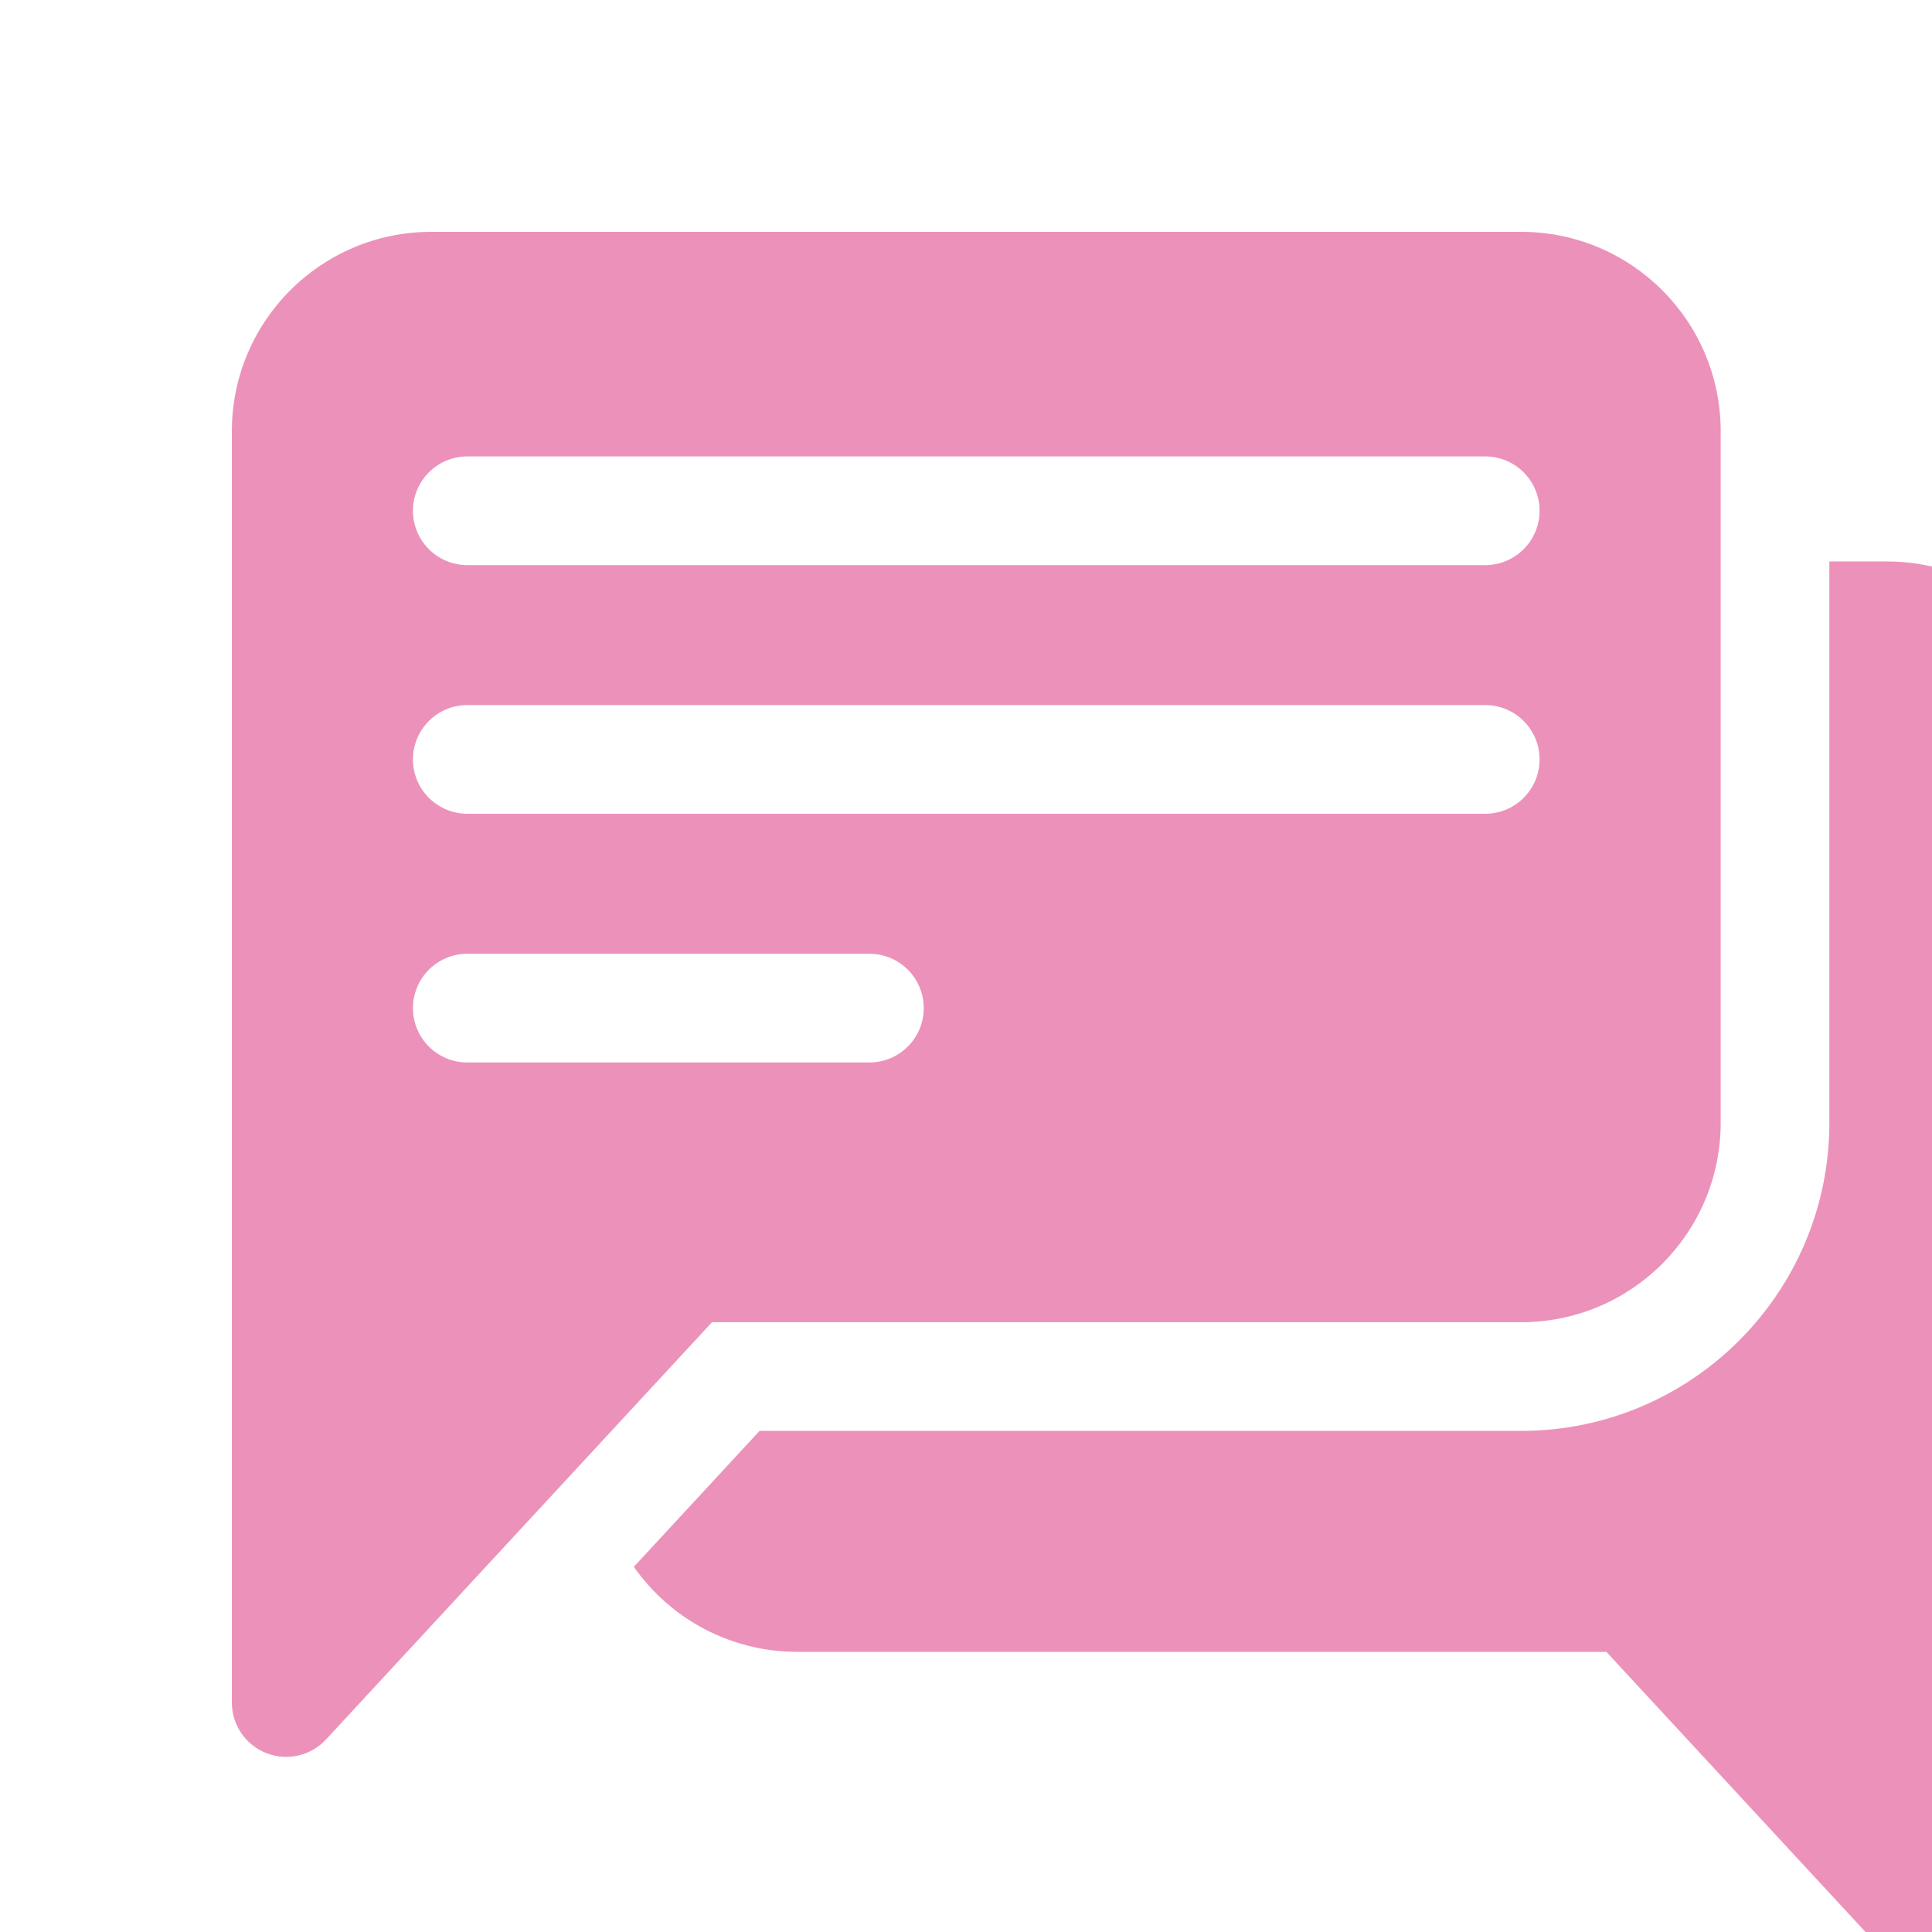
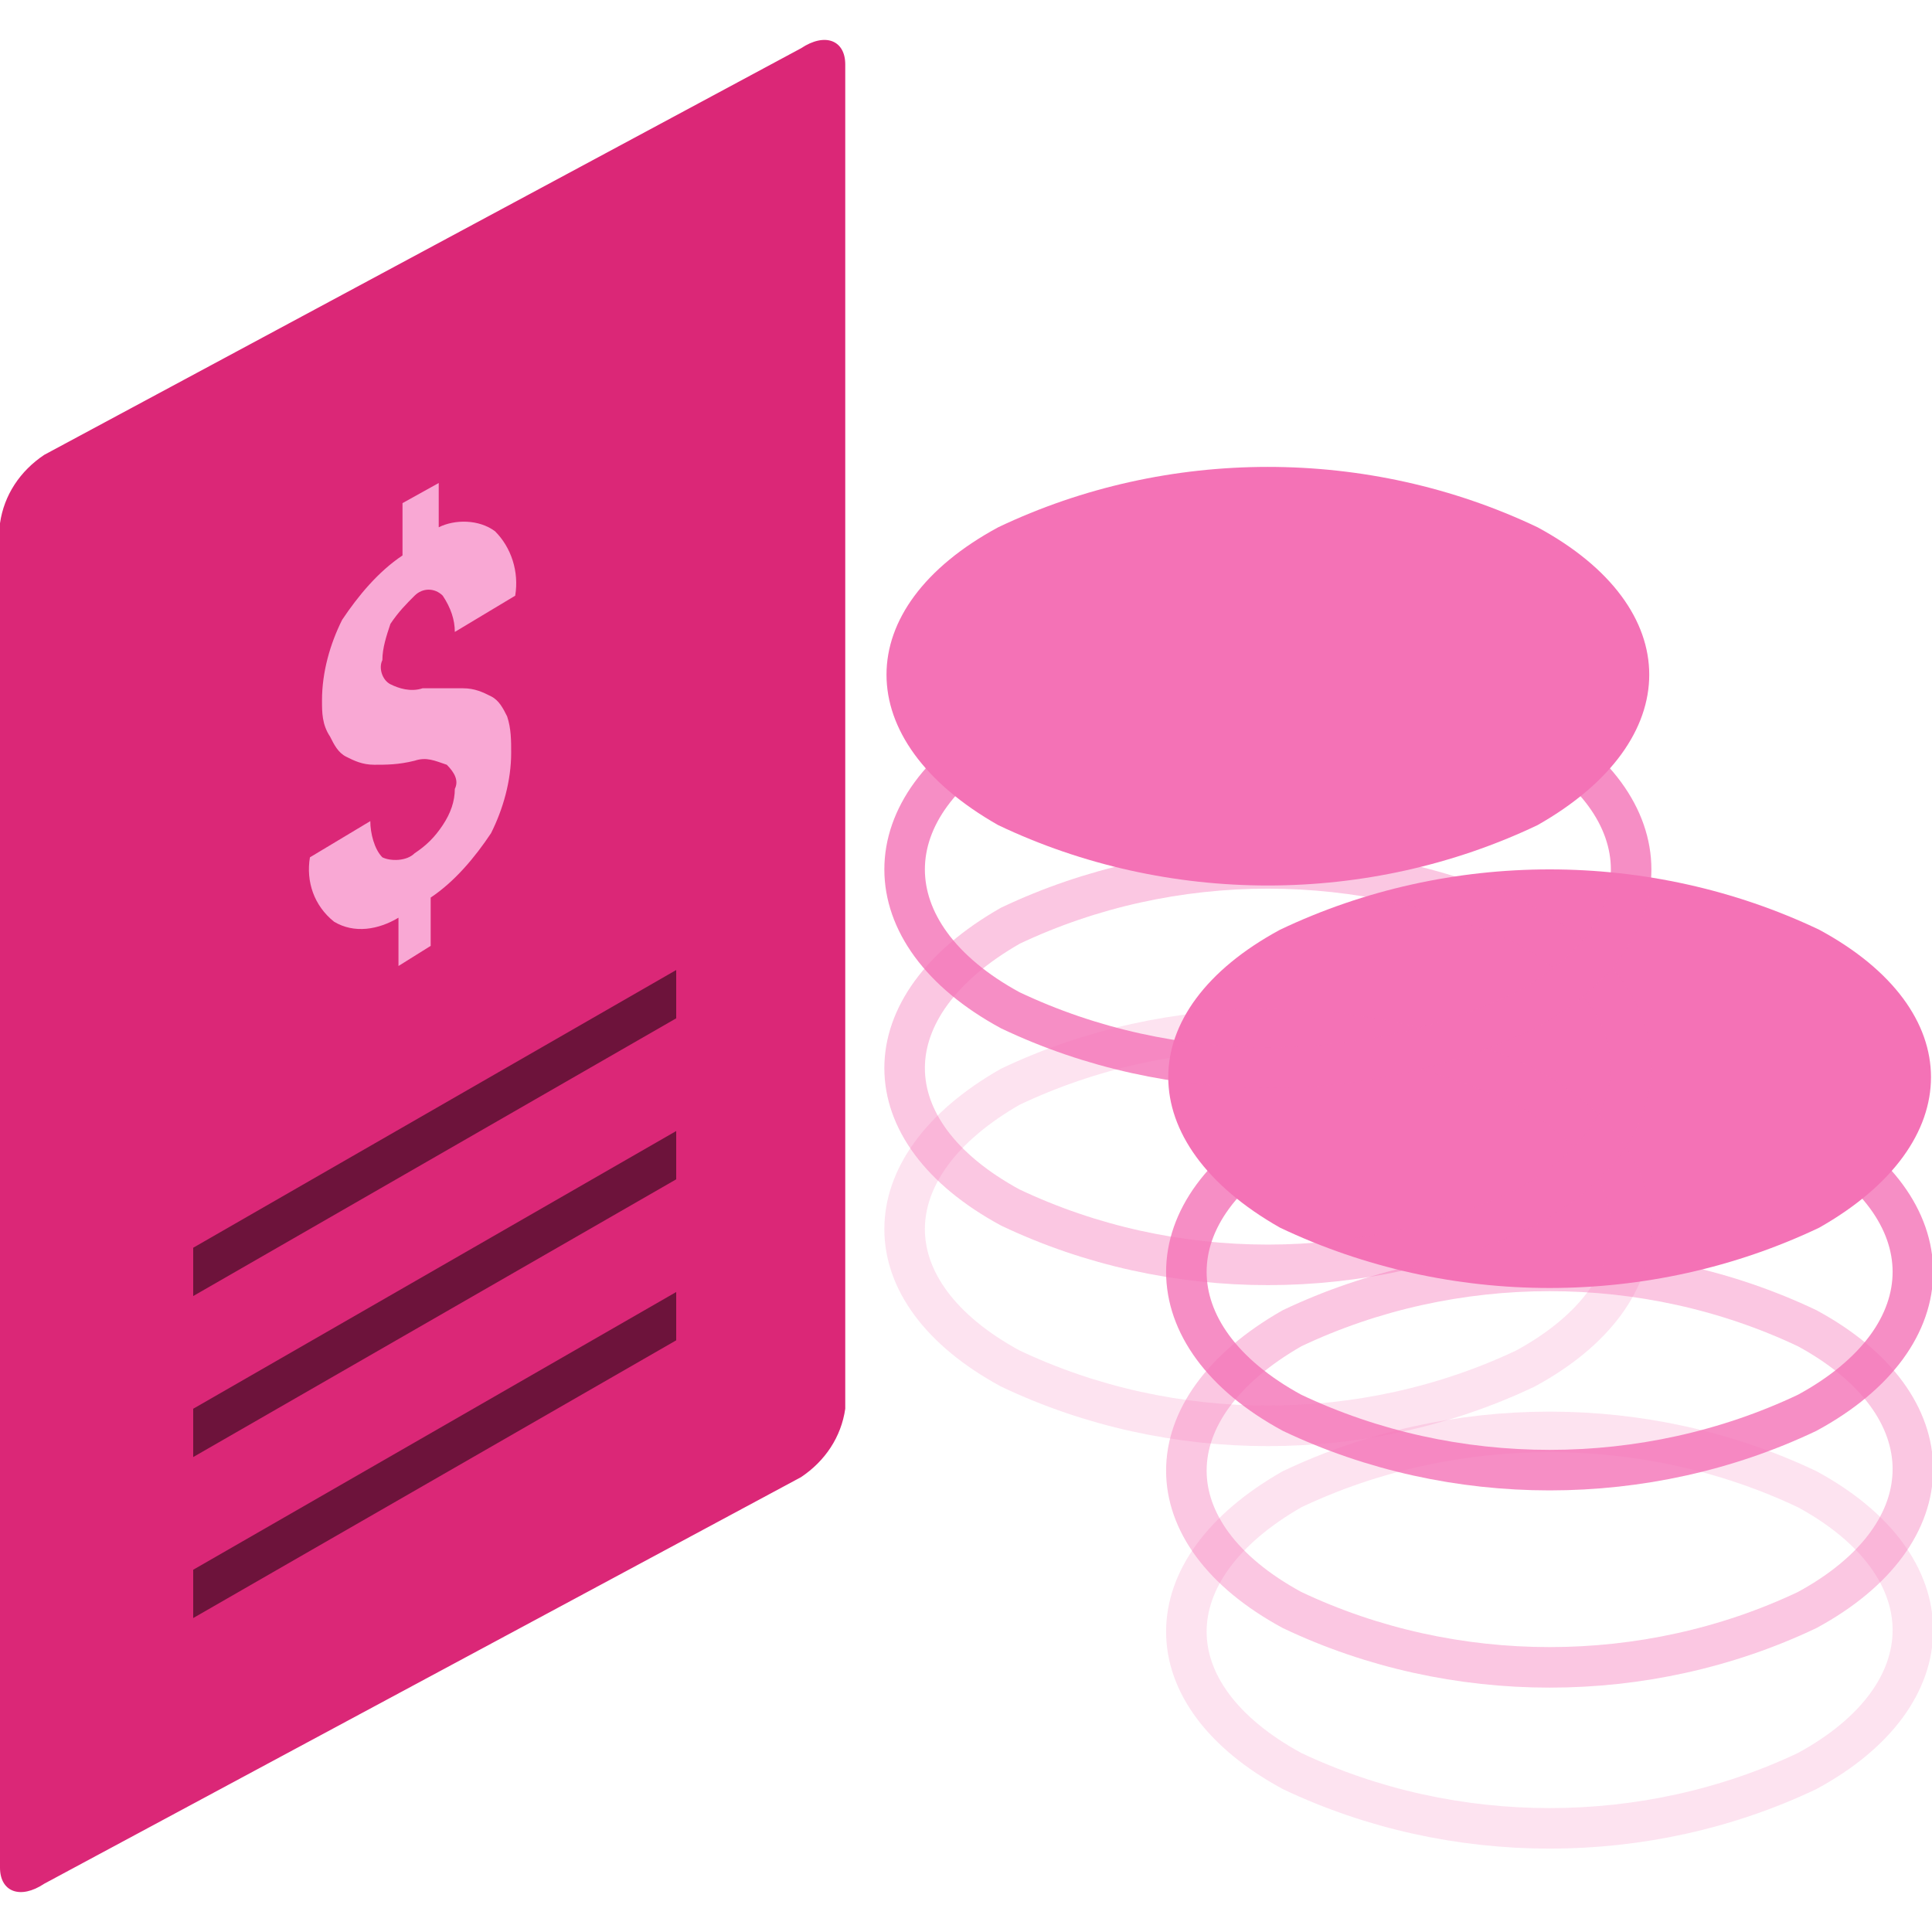
- <svg xmlns="http://www.w3.org/2000/svg" width="40" height="40" viewBox="0 0 40 40" fill="none">
-   <g fill="#db2777" fill-opacity=".5">
-     <path d="M31.5 4.8H8.925A4.13 4.13 0 004.8 8.925V35.25a1.125 1.125 0 001.95.764l7.992-8.639H31.5a4.13 4.13 0 004.125-4.125V8.925A4.13 4.13 0 0031.5 4.8zM18 21.997H9.675a1.125 1.125 0 010-2.25H18a1.125 1.125 0 010 2.25zm12.75-5.149H9.675a1.125 1.125 0 010-2.25H30.75a1.125 1.125 0 010 2.25zm0-5.148H9.675a1.125 1.125 0 010-2.25H30.75a1.125 1.125 0 010 2.25z" />
-     <path d="M39.075 11.625h-1.2V23.25a6.382 6.382 0 01-6.375 6.375H15.726l-2.603 2.814A4.123 4.123 0 0016.5 34.2h16.758l7.991 8.639a1.125 1.125 0 001.951-.764V15.75a4.13 4.13 0 00-4.125-4.125z" />
+ <svg xmlns="http://www.w3.org/2000/svg" version="1.1" id="billin" x="0px" y="0px" viewBox="0 0 48 48" style="enable-background:new 0 0 48 48;" xml:space="preserve">
+   <style type="text/css">
+ 	.st0{fill:#db2777;}
+ 	.st1{opacity:0.5;enable-background:new    ;}
+ 	.st2{fill:#f9a8d4;}
+ 	.st3{opacity:0.2;fill:none;stroke:#f472b6;stroke-width:1.007;enable-background:new    ;}
+ 	.st4{opacity:0.4;fill:none;stroke:#f472b6;stroke-width:1.007;enable-background:new    ;}
+ 	.st5{opacity:0.8;fill:none;stroke:#f472b6;stroke-width:1.007;enable-background:new    ;}
+ 	.st6{fill:#f472b6;}
+ </style>
+   <path id="Prostokąt_zaokrąglony_834_kopia_5" class="st0" d="M1.1,11.3L19.9,1.2C20.5,0.8,21,1,21,1.6V35  c-0.1,0.7-0.5,1.3-1.1,1.7L1.1,46.8C0.5,47.2,0,47,0,46.4V13C0.1,12.3,0.5,11.7,1.1,11.3z" />
+   <path id="Kształt_857" class="st1" d="M16.8,25.3l-12,6.9v-1.2l12-6.9V25.3z M16.8,29.3l-12,6.9v-1.2l12-6.9V29.3z M16.8,33.3  l-12,6.9v-1.2l12-6.9V33.3z" />
+   <path id="_" class="st2" d="M11,20.5c-0.2,0.3-0.4,0.5-0.7,0.7c-0.2,0.2-0.6,0.2-0.8,0.1c-0.2-0.2-0.3-0.6-0.3-0.9l-1.5,0.9  c-0.1,0.6,0.1,1.2,0.6,1.6c0.5,0.3,1.1,0.2,1.6-0.1V24l0.8-0.5v-1.2c0.6-0.4,1.1-1,1.5-1.6c0.3-0.6,0.5-1.3,0.5-2  c0-0.3,0-0.6-0.1-0.9c-0.1-0.2-0.2-0.4-0.4-0.5c-0.2-0.1-0.4-0.2-0.7-0.2c-0.3,0-0.7,0-1,0c-0.3,0.1-0.6,0-0.8-0.1  c-0.2-0.1-0.3-0.4-0.2-0.6c0-0.3,0.1-0.6,0.2-0.9c0.2-0.3,0.4-0.5,0.6-0.7c0.2-0.2,0.5-0.2,0.7,0c0.2,0.3,0.3,0.6,0.3,0.9l1.5-0.9  c0.1-0.6-0.1-1.2-0.5-1.6c-0.4-0.3-1-0.3-1.4-0.1V12L10,12.5v1.3c-0.6,0.4-1.1,1-1.5,1.6C8.2,16,8,16.7,8,17.4c0,0.3,0,0.6,0.2,0.9  c0.1,0.2,0.2,0.4,0.4,0.5c0.2,0.1,0.4,0.2,0.7,0.2c0.3,0,0.6,0,1-0.1c0.3-0.1,0.5,0,0.8,0.1c0.2,0.2,0.3,0.4,0.2,0.6  C11.3,19.9,11.2,20.2,11,20.5z" />
+   <g id="coin">
+     <path id="Elipsa_853_kopia_3" class="st3" d="M32.1,37c4-1.9,8.8-1.9,12.8,0c3.5,1.9,3.5,5.1,0,7c-4,1.9-8.8,1.9-12.8,0   C28.6,42.1,28.6,39,32.1,37z" />
+     <path id="Elipsa_853_kopia_2" class="st4" d="M32.1,33c4-1.9,8.8-1.9,12.8,0c3.5,1.9,3.5,5.1,0,7c-4,1.9-8.8,1.9-12.8,0   C28.6,38.1,28.6,35,32.1,33z" />
+     <path id="Elipsa_853" class="st5" d="M32.1,28.1c4-1.9,8.8-1.9,12.8,0c3.5,1.9,3.5,5.1,0,7c-4,1.9-8.8,1.9-12.8,0   C28.6,33.2,28.6,30,32.1,28.1z" />
+     <path id="Elipsa_853_kopia" class="st6" d="M31.8,23.1c4.2-2,9.2-2,13.4,0c3.7,2,3.7,5.3,0,7.4c-4.2,2-9.2,2-13.4,0   C28.1,28.4,28.1,25.1,31.8,23.1z" />
+   </g>
+   <g id="coin_1_">
+     <path id="Elipsa_853_kopia_3_1_" class="st3" d="M25.1,27c4-1.9,8.8-1.9,12.8,0c3.5,1.9,3.5,5.1,0,7c-4,1.9-8.8,1.9-12.8,0   C21.6,32.1,21.6,29,25.1,27z" />
+     <path id="Elipsa_853_kopia_2_1_" class="st4" d="M25.1,23c4-1.9,8.8-1.9,12.8,0c3.5,1.9,3.5,5.1,0,7c-4,1.9-8.8,1.9-12.8,0   C21.6,28.1,21.6,25,25.1,23z" />
+     <path id="Elipsa_853_1_" class="st5" d="M25.1,18.1c4-1.9,8.8-1.9,12.8,0c3.5,1.9,3.5,5.1,0,7c-4,1.9-8.8,1.9-12.8,0   C21.6,23.2,21.6,20,25.1,18.1z" />
+     <path id="Elipsa_853_kopia_1_" class="st6" d="M24.8,13.1c4.2-2,9.2-2,13.4,0c3.7,2,3.7,5.3,0,7.4c-4.2,2-9.2,2-13.4,0   C21.1,18.4,21.1,15.1,24.8,13.1z" />
  </g>
</svg>
